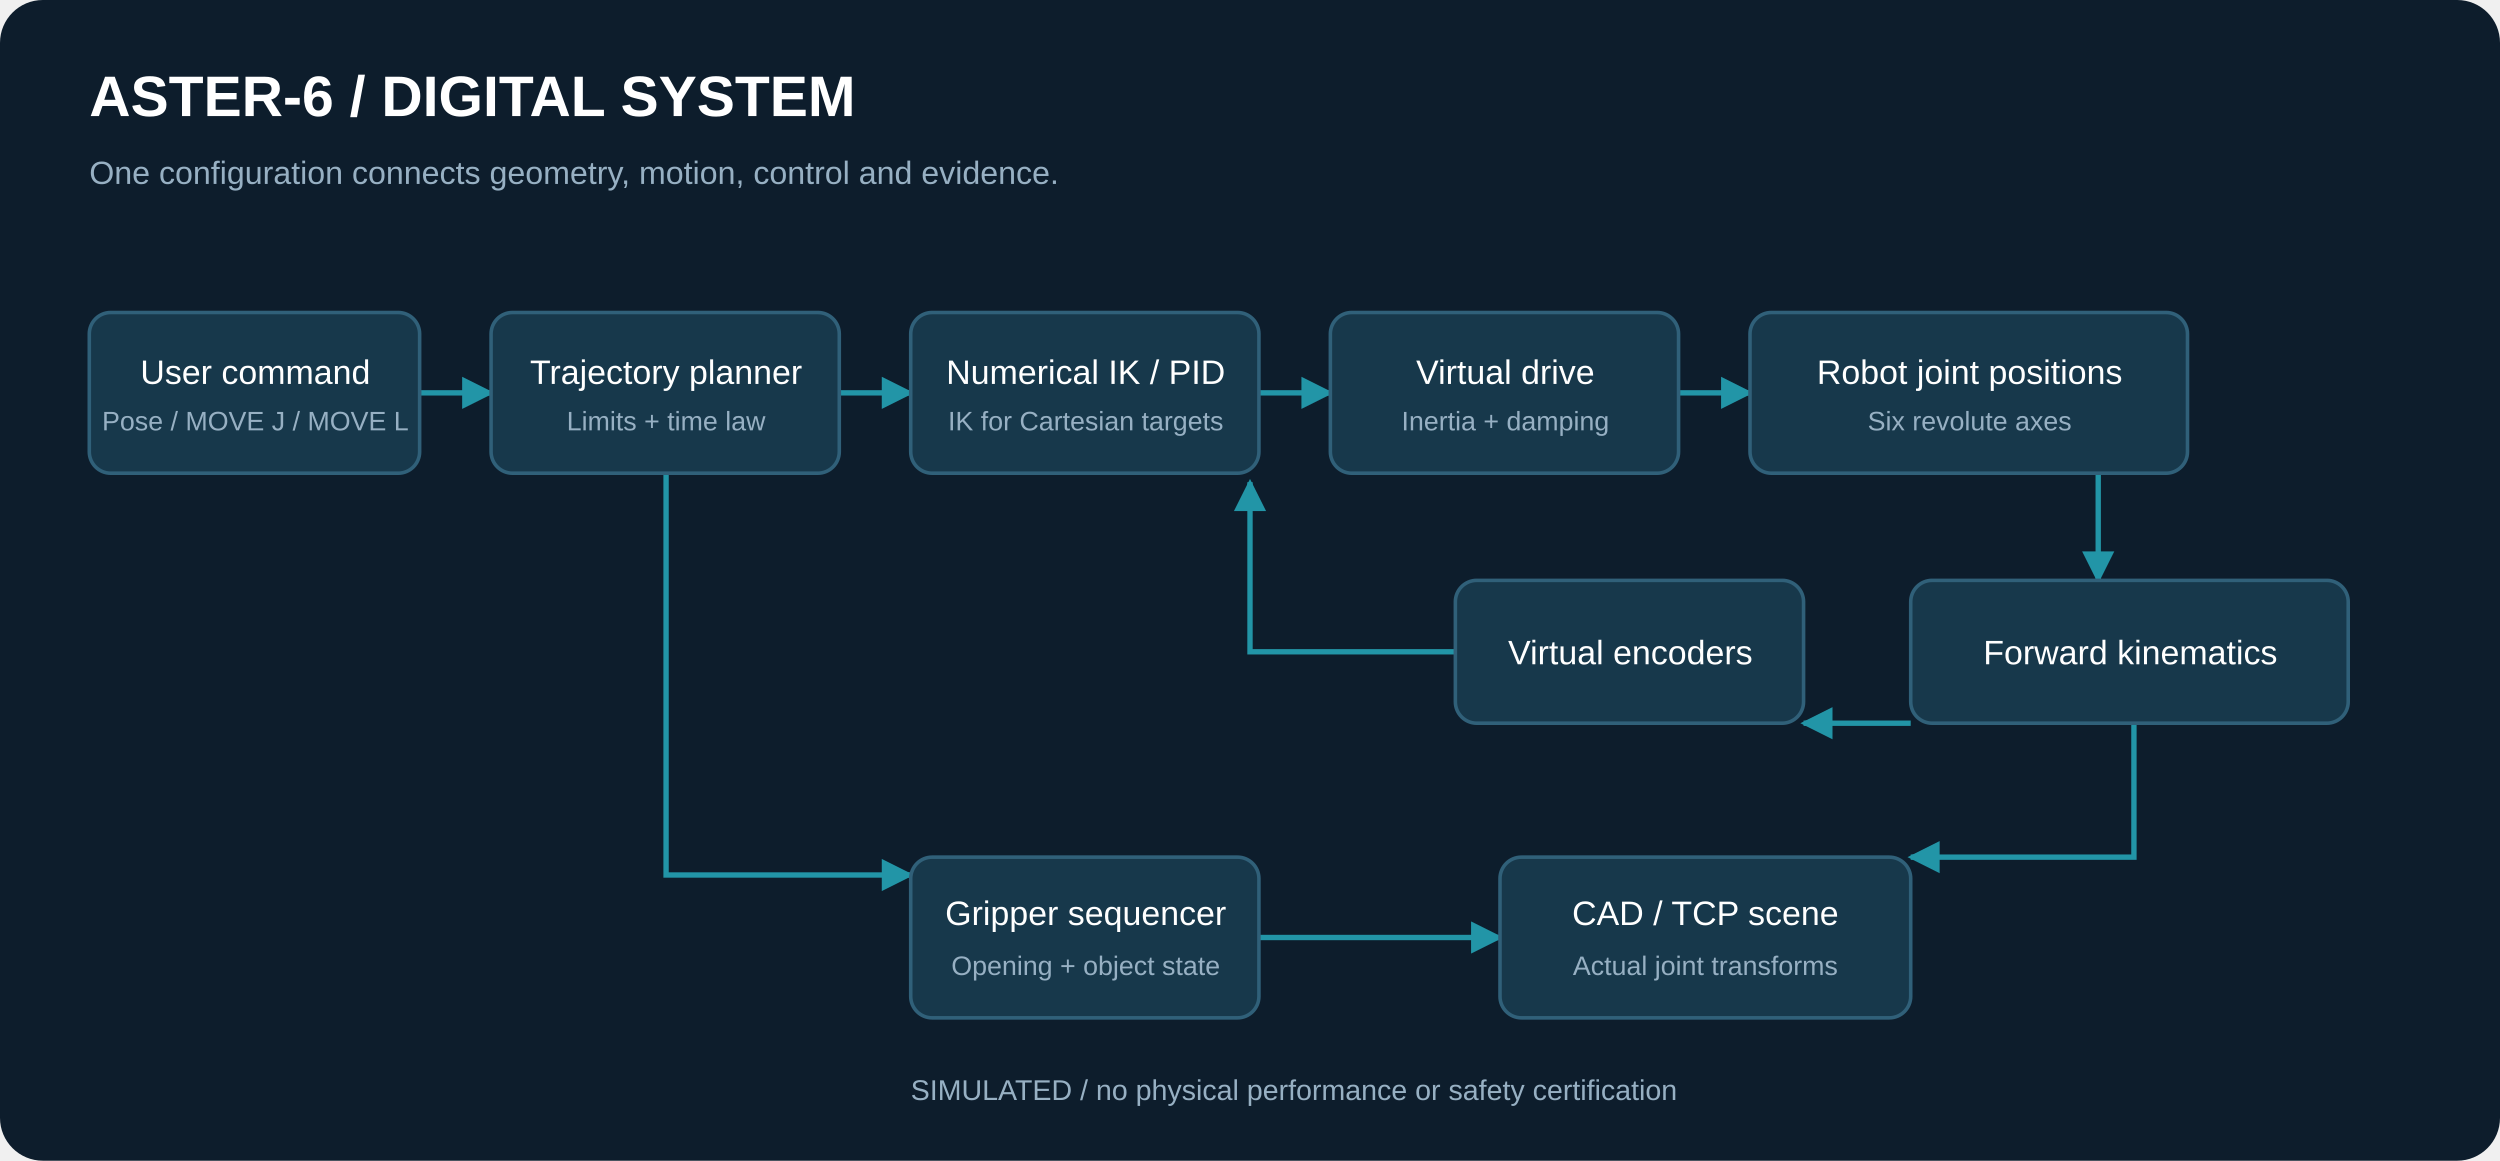
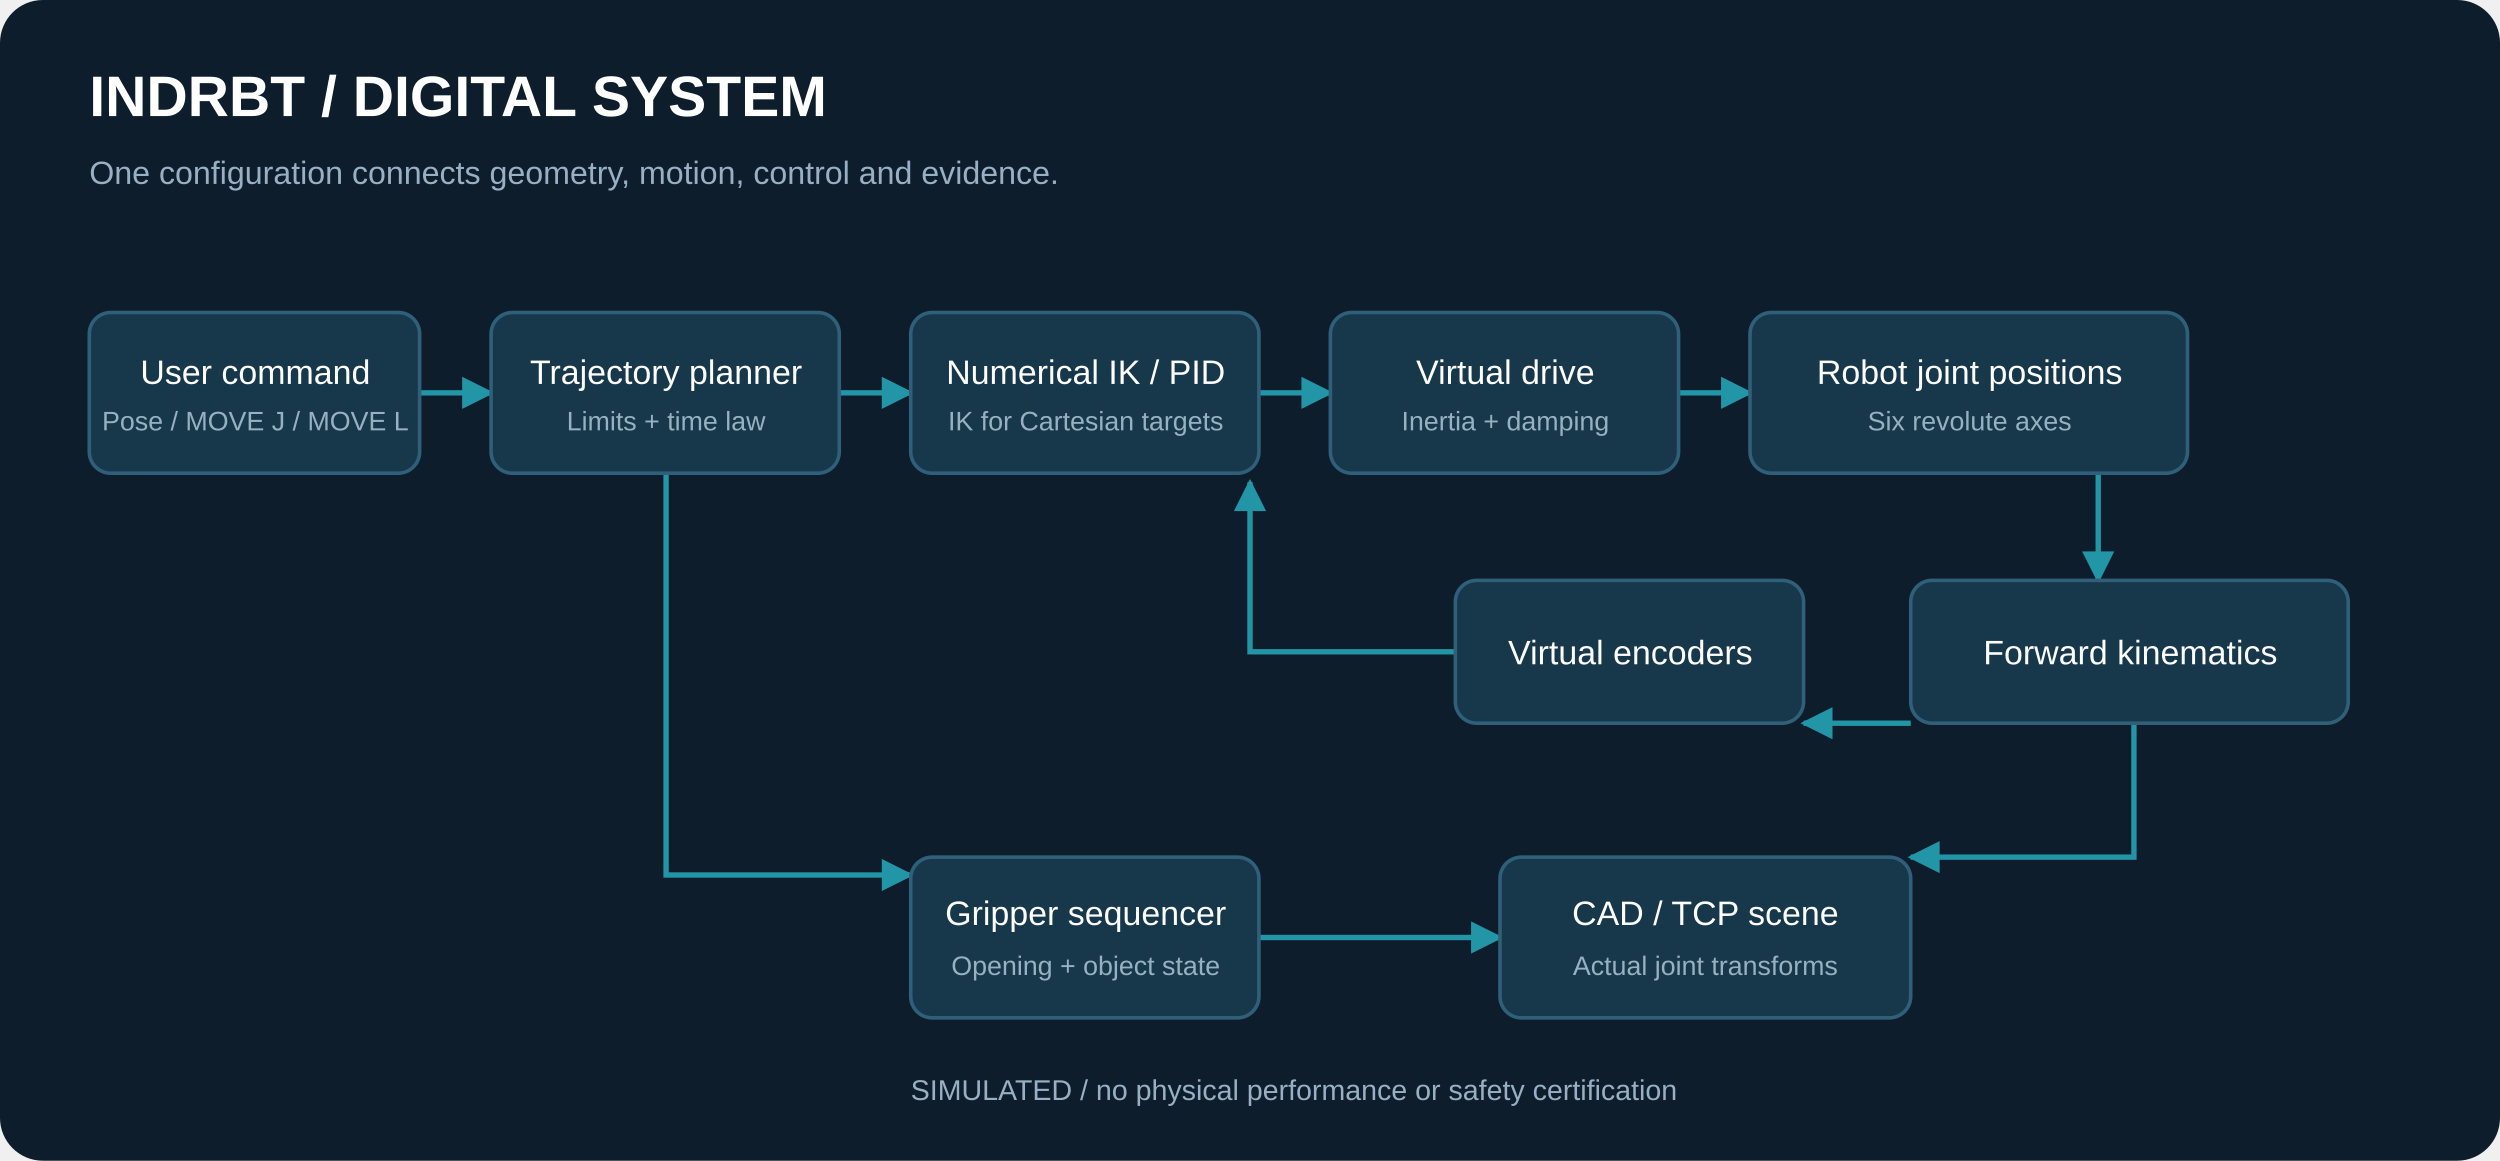
<svg xmlns="http://www.w3.org/2000/svg" width="1400" height="650" viewBox="0 0 1400 650">
  <defs>
    <marker id="arrow" viewBox="0 0 10 10" refX="9" refY="5" markerWidth="6" markerHeight="6" orient="auto">
      <path d="M0 0L10 5L0 10Z" fill="#2295a7" />
    </marker>
  </defs>
  <rect width="1400" height="650" rx="24" fill="#0d1d2c" />
  <g font-family="Segoe UI,Arial,sans-serif">
-     <text x="50" y="65" fill="#ffffff" font-size="32" font-weight="700">ASTER-6 / DIGITAL SYSTEM</text>
+     <text x="50" y="65" fill="#ffffff" font-size="32" font-weight="700">INDRBT / DIGITAL SYSTEM</text>
    <text x="50" y="103" fill="#97b0c3" font-size="18">One configuration connects geometry, motion, control and evidence.</text>
    <g stroke="#2295a7" stroke-width="3" fill="none" marker-end="url(#arrow)">
      <path d="M235 220H275" />
      <path d="M470 220H510" />
      <path d="M705 220H745" />
      <path d="M940 220H980" />
      <path d="M1175 260V325" />
      <path d="M1070 405H1010" />
      <path d="M815 365H700V270" />
      <path d="M1070 375H1195V480H1070" />
      <path d="M373 260V490H510" />
      <path d="M705 525H840" />
    </g>
    <g fill="#17384b" stroke="#306079" stroke-width="2">
      <rect x="50" y="175" width="185" height="90" rx="12" />
      <rect x="275" y="175" width="195" height="90" rx="12" />
      <rect x="510" y="175" width="195" height="90" rx="12" />
      <rect x="745" y="175" width="195" height="90" rx="12" />
      <rect x="980" y="175" width="245" height="90" rx="12" />
      <rect x="1070" y="325" width="245" height="80" rx="12" />
      <rect x="815" y="325" width="195" height="80" rx="12" />
      <rect x="510" y="480" width="195" height="90" rx="12" />
      <rect x="840" y="480" width="230" height="90" rx="12" />
    </g>
    <g fill="#fff" text-anchor="middle" font-size="19">
      <text x="143" y="215">User command</text>
      <text x="143" y="241" fill="#97b0c3" font-size="15">Pose / MOVE J / MOVE L</text>
      <text x="373" y="215">Trajectory planner</text>
      <text x="373" y="241" fill="#97b0c3" font-size="15">Limits + time law</text>
      <text x="608" y="215">Numerical IK / PID</text>
      <text x="608" y="241" fill="#97b0c3" font-size="15">IK for Cartesian targets</text>
      <text x="843" y="215">Virtual drive</text>
      <text x="843" y="241" fill="#97b0c3" font-size="15">Inertia + damping</text>
      <text x="1103" y="215">Robot joint positions</text>
      <text x="1103" y="241" fill="#97b0c3" font-size="15">Six revolute axes</text>
      <text x="1193" y="372">Forward kinematics</text>
      <text x="913" y="372">Virtual encoders</text>
      <text x="608" y="518">Gripper sequencer</text>
      <text x="608" y="546" fill="#97b0c3" font-size="15">Opening + object state</text>
      <text x="955" y="518">CAD / TCP scene</text>
      <text x="955" y="546" fill="#97b0c3" font-size="15">Actual joint transforms</text>
    </g>
    <text x="510" y="616" fill="#97b0c3" font-size="16">SIMULATED / no physical performance or safety certification</text>
  </g>
</svg>
